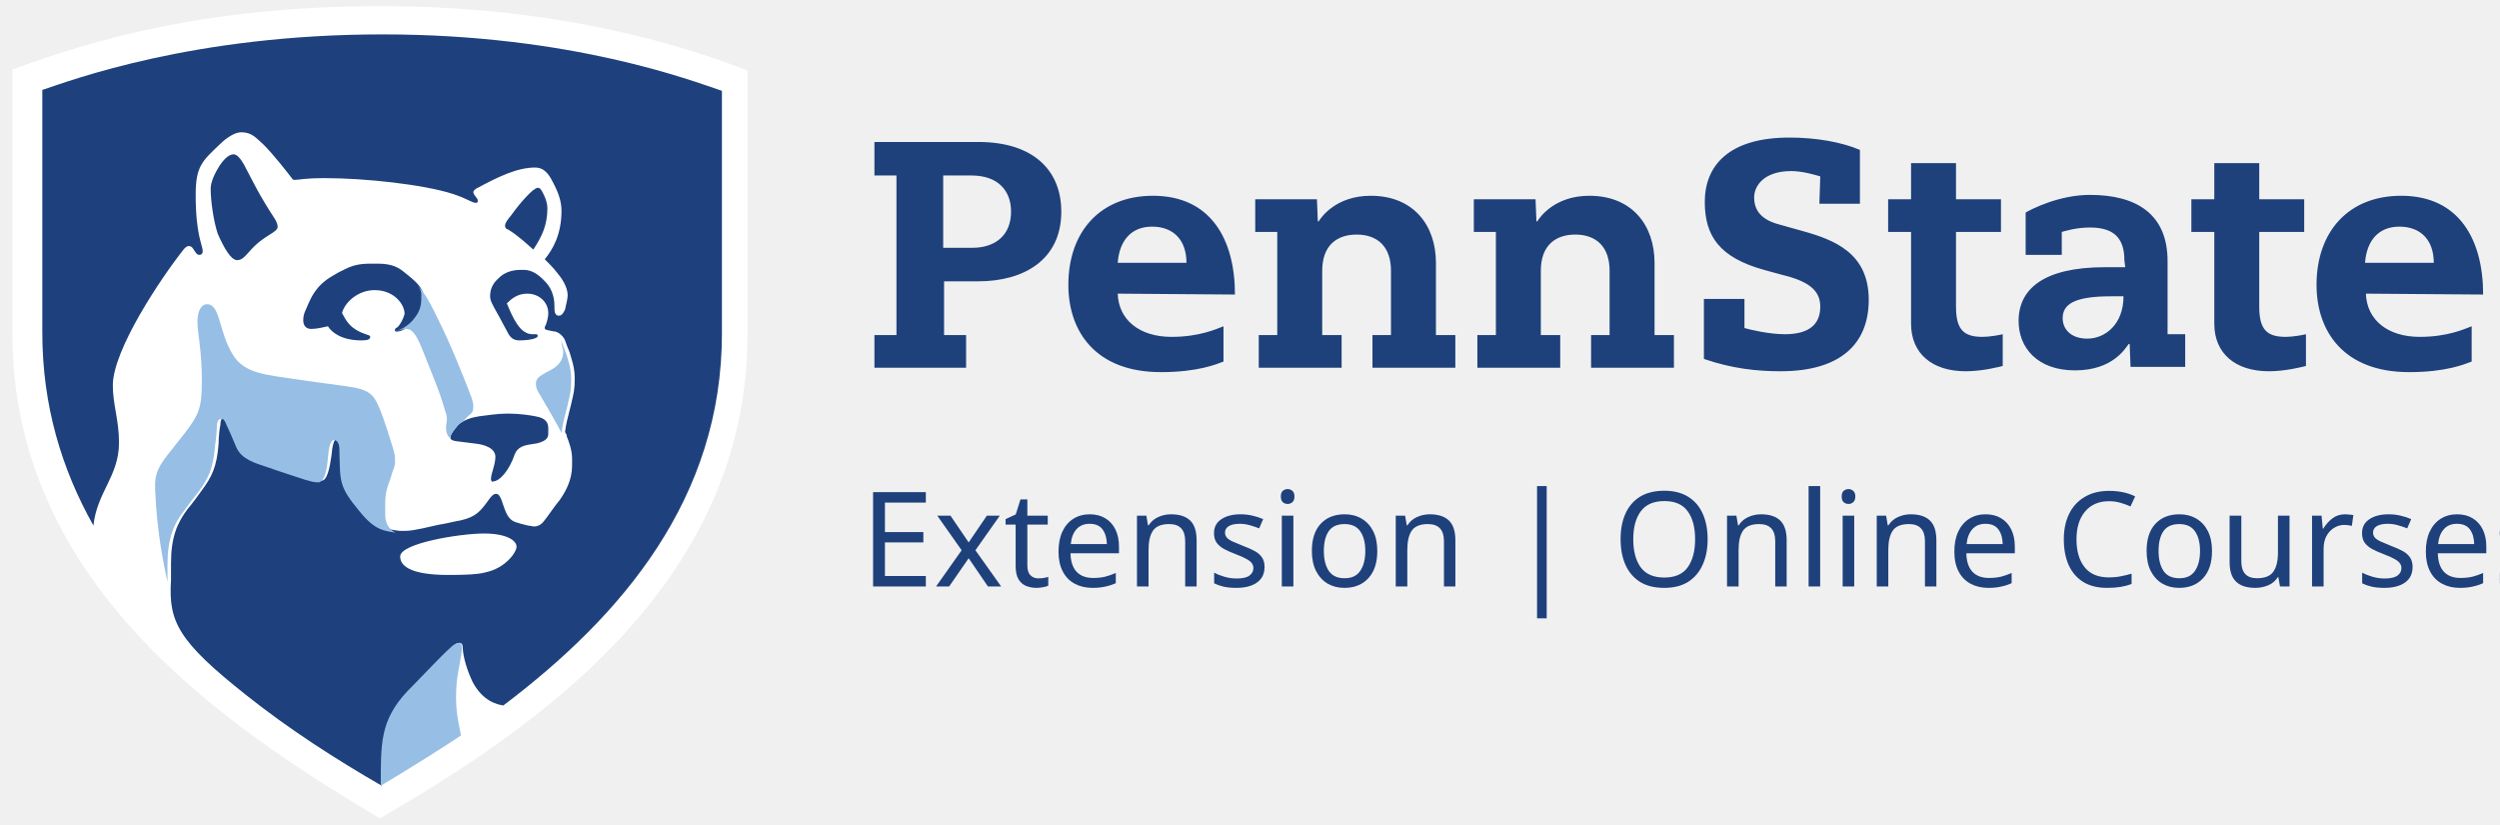
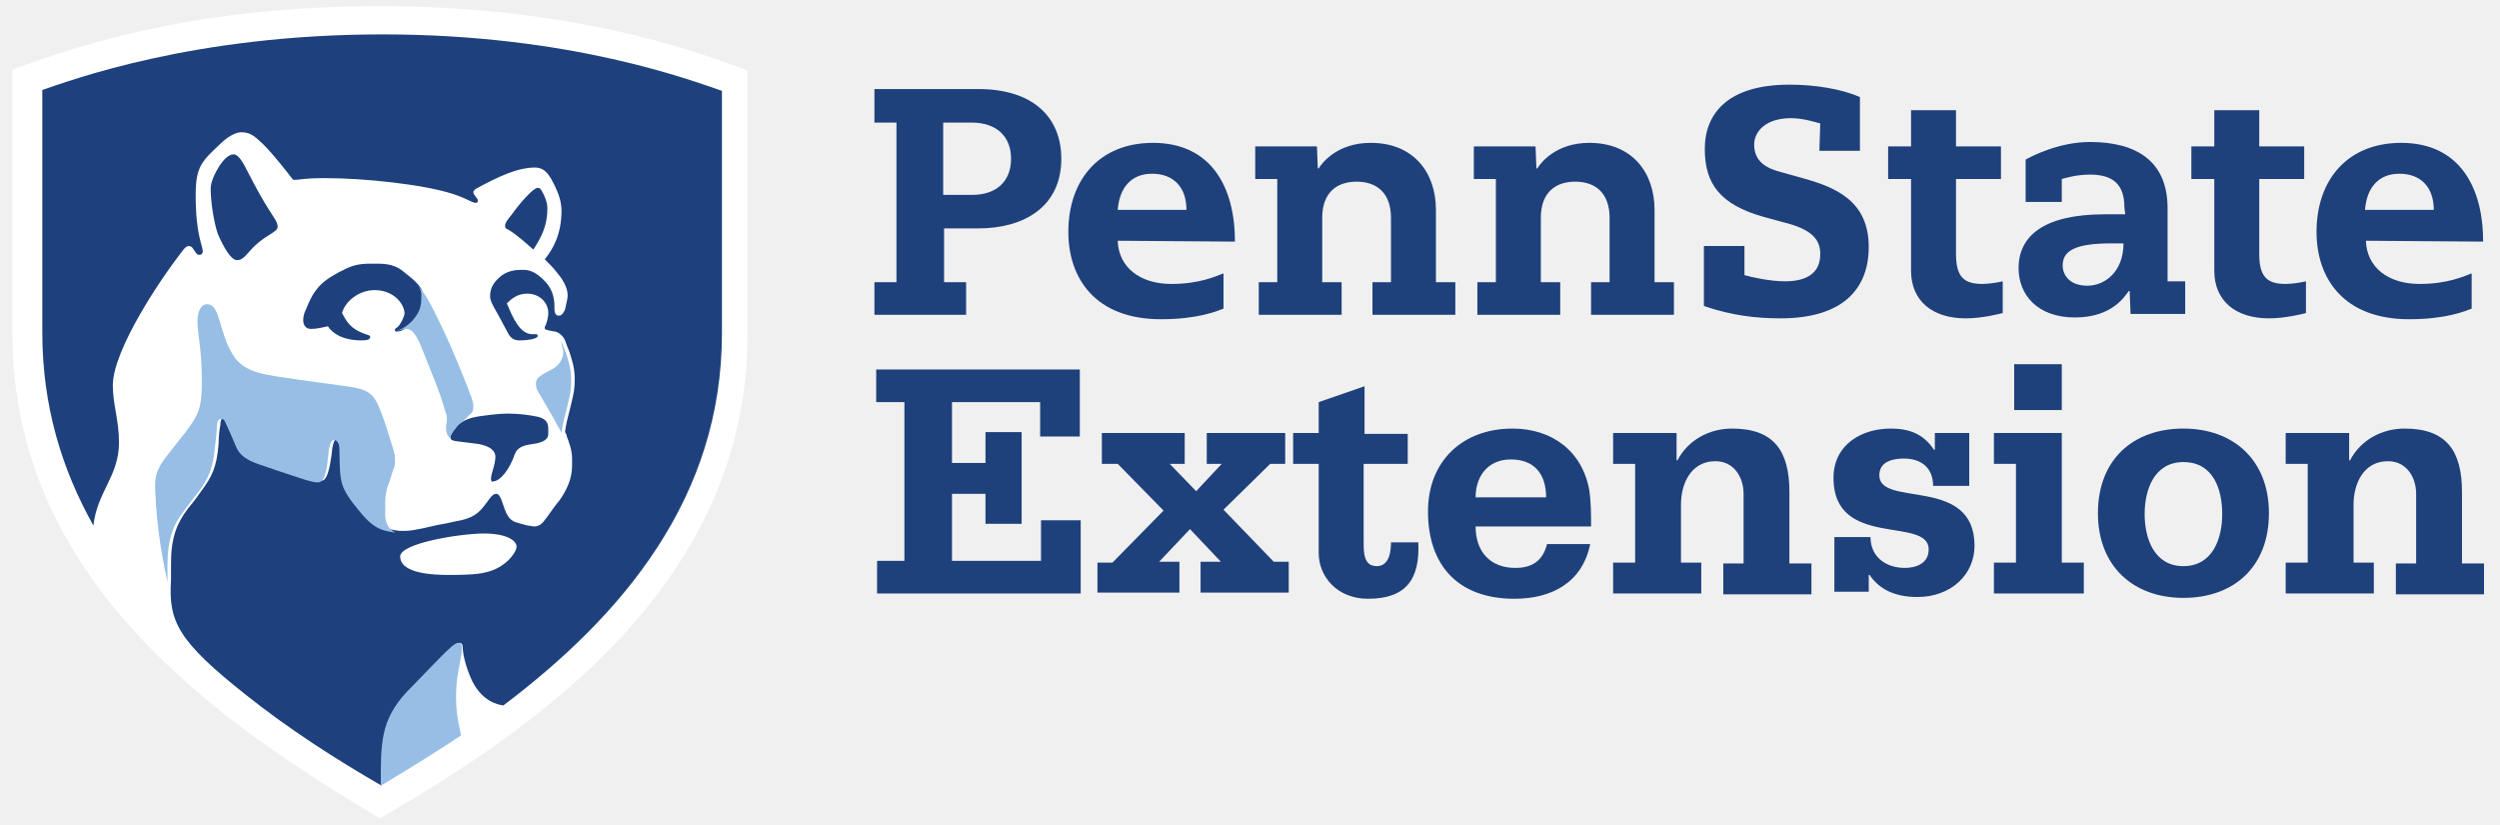
- <svg xmlns="http://www.w3.org/2000/svg" version="1.1" id="Layer_1" x="0px" y="0px" viewBox="325.8 -102.2 283.5 93.5" style="enable-background:new 325.8 -102.2 283.5 93.5;" xml:space="preserve">
+ <svg xmlns="http://www.w3.org/2000/svg" version="1.1" id="Layer_1" x="0px" y="0px" viewBox="71 31.4 283.5 93.5" style="enable-background:new 71 31.4 283.5 93.5;" xml:space="preserve">
  <style type="text/css">
	.st0{fill:#FFFFFF;}
	.st1{fill:#1E417D;}
	.st2{fill:#97BEE5;}
	.st3{fill:#1E417C;}
- 	.st4{font-family:'Nunito-Regular';}
- 	.st5{font-size:14.979px;}
- 	.st6{font-family:'Nunito-Light';}
</style>
+   <g id="XMLID_47_">
+     <g id="XMLID_67_">
+       <path id="XMLID_107_" class="st0" d="M114.1,124.2c-18.5-11-41.7-27-41.7-55.1V39.3c8.6-3.2,21.7-7.2,41.7-7.2    c20.3,0,34.2,4.4,41.7,7.3v29.8C155.9,97.6,131.7,114,114.1,124.2z" />
+     </g>
+     <g id="XMLID_52_">
+       <path id="XMLID_58_" class="st1" d="M126.7,85.7c0-0.6,0.5-1.6,0.5-2.5c0-1-1.3-1.4-2.3-1.5c-2.1-0.3-2.8-0.2-2.8-0.7    c0-0.3,0.3-0.7,0.7-1.2c0.6-0.8,1.9-1.1,2.6-1.2c0.9-0.1,2-0.3,3.2-0.3c1.4,0,2.6,0.2,3.1,0.3c1.3,0.2,1.5,0.8,1.5,1.4    c0,0.1,0,0.4,0,0.6c0,0.6-0.5,0.9-1.4,1.1c-0.2,0-0.5,0.1-0.7,0.1c-0.6,0.1-1.4,0.3-1.7,1.1c-0.6,1.8-1.7,3.1-2.5,3.1    C126.9,86.1,126.7,86,126.7,85.7z M128.6,57.4c-0.1,0-0.3-0.1-0.3-0.4s0.2-0.6,0.7-1.2c1-1.4,2.5-3.1,3-3.1c0.3,0,0.4,0.2,0.7,0.8    c0.2,0.4,0.4,1,0.4,1.5c0,1.9-0.6,3.2-1.6,4.7C130.8,59.1,129.9,58.2,128.6,57.4z M97.9,60.9c0.5,0,0.8-0.3,1.5-1.1    c1.6-1.8,3.1-2,3.1-2.7c0-0.3-0.2-0.7-0.4-1c-1.7-2.6-2.4-4.1-3.4-6c-0.4-0.7-0.8-1.2-1.2-1.2c-0.6,0-1.2,0.7-1.6,1.3    c-0.5,0.8-1,1.8-1,2.6c0,1.3,0.3,3.6,0.8,5.1C96.4,59.5,97.2,60.9,97.9,60.9z M116.9,67c0-1.1-1.2-2.7-3.4-2.7    c-1.9,0-3.4,1.4-3.7,2.6c0.5,0.9,0.9,1.8,2.7,2.4c0.2,0.1,0.5,0.1,0.5,0.3c0,0.3-0.3,0.4-1,0.4c-2.1,0-3.3-0.8-3.8-1.6    c-0.5,0.1-1.2,0.3-1.9,0.3c-0.6,0-0.9-0.4-0.9-1c0-0.4,0.1-0.8,0.3-1.2c0.1-0.2,0.2-0.5,0.3-0.7c0.3-0.6,0.8-2,2.7-3.1    c0.2-0.1,0.8-0.5,1.1-0.6c1.1-0.6,1.9-0.8,3.2-0.8c0.1,0,0.8,0,0.9,0c1.5,0,2.3,0.4,3,1c1.4,1.1,2.1,1.8,2.1,2.6    c0,0.9-0.1,1.7-0.8,2.7c-0.7,0.9-1.6,1.4-2.2,1.4c-0.2,0-0.2-0.1-0.2-0.2s0.1-0.2,0.3-0.3C116.5,68.1,116.8,67.4,116.9,67z     M126.1,96.3c-0.4,0.1-1.1,0.3-4.2,0.3c-4.7,0-5.5-1.2-5.5-2.1c0-1.5,6.8-2.6,9.5-2.6c2.6,0,3.7,0.8,3.7,1.5    C129.6,94,128.4,95.8,126.1,96.3z M98.9,110.2c4.9,3.9,10.2,7.3,15.4,10.3l0,0l0,0c0-4.6-0.1-7.4,3-10.7c1.3-1.3,2.6-2.7,3.8-3.9    c0.9-0.9,1.6-1.6,2-1.6c0.3,0,0.4,0.2,0.4,0.6s0.2,1.9,1.1,3.8c1.2,2.3,2.9,2.6,3.5,2.7c13.5-10.2,24.8-23.5,24.8-42.2    c0-10.4,0-27.5,0-27.5c-3.3-1.1-17-6.4-38.5-6.4s-35.3,5.2-38.6,6.3c0,0,0,17.2,0,27.5c0,8.3,2.2,15.5,5.8,21.9    c0.4-3.8,2.9-5.6,2.9-9.4c0-2.6-0.7-4.3-0.7-6.5c0-4,5.4-12.1,8.1-15.5c0.1-0.1,0.3-0.3,0.5-0.3s0.4,0.1,0.5,0.3    c0.3,0.4,0.4,0.7,0.7,0.7c0.3,0,0.4-0.2,0.4-0.4c0-0.7-0.8-1.8-0.8-6.4c0-3.2,0.7-3.8,2.7-5.7c0.4-0.4,1.5-1.4,2.5-1.4    c1.2,0,1.7,0.7,2.5,1.4c1.2,1.2,2.9,3.4,3.2,3.8c0.1,0.1,0.1,0.2,0.3,0.2c0.6,0,1-0.2,3.5-0.2c4.4,0,11.1,0.7,14.5,1.8    c1.8,0.6,2.1,1,2.6,1c0.2,0,0.2-0.1,0.2-0.3c0-0.2-0.5-0.6-0.5-0.9c0-0.2,0.2-0.3,0.3-0.4c2.6-1.4,4.7-2.4,6.7-2.4    c1.2,0,1.7,1,2.2,2c0.4,0.8,0.8,1.8,0.8,2.9c0,2.7-1,4.4-1.9,5.5c0.4,0.4,1,1,1.3,1.4c0.6,0.7,1.3,1.7,1.3,2.7    c0,0.4-0.2,1.1-0.3,1.6c-0.1,0.2-0.3,0.7-0.7,0.7s-0.5-0.4-0.5-0.8c0-0.1,0-0.2,0-0.3c0-0.8-0.2-1.8-0.9-2.6    c-0.8-0.9-1.6-1.5-2.6-1.5c-0.1,0-0.3,0-0.3,0c-1.6,0-2.3,0.7-2.7,1.1c-0.5,0.5-0.8,1.1-0.8,1.9c0,0.5,0.3,1,0.8,1.9    c0.3,0.5,0.9,1.7,1.3,2.4c0.3,0.5,0.7,0.7,1.2,0.7c1.1,0,2.1-0.2,2.1-0.5c0-0.1,0-0.2-0.2-0.2c-0.1,0-0.2,0-0.4,0    c-1.4,0-2.2-1.8-2.9-3.5c0.5-0.5,1.2-1.1,2.3-1.1c1.4,0,2.4,1,2.4,2.2c0,0.6-0.2,1.1-0.3,1.4c-0.1,0.1-0.1,0.2-0.1,0.3    c0,0.2,0.2,0.2,0.6,0.3c0.1,0,0.4,0.1,0.6,0.1c0.4,0.1,0.9,0.5,1.1,1c0.1,0.3,0.4,1.1,0.5,1.3c0.2,0.7,0.6,1.7,0.6,3    c0,1.3-0.1,1.6-0.4,2.9c-0.4,1.6-0.6,2.3-0.7,3.2c0.2,0.3,0.2,0.4,0.2,0.5c0.2,0.5,0.6,1.5,0.6,2.5c0,0.3,0,0.8,0,0.8    c0,1.6-0.7,2.9-1.4,3.9c-0.6,0.7-1.3,1.8-1.8,2.4c-0.3,0.4-0.7,0.6-1.1,0.6c-0.2,0-0.5-0.1-0.7-0.1c-0.3-0.1-0.9-0.2-1.1-0.3    c-1-0.2-1.3-0.9-1.6-1.7c0-0.1-0.2-0.5-0.2-0.6c-0.2-0.6-0.4-1-0.7-1c-0.3,0-0.5,0.2-0.8,0.6c-1,1.4-1.5,2-3.2,2.4    c-0.6,0.1-1.8,0.4-2.5,0.5c-1,0.2-2.8,0.7-3.8,0.7c-0.2,0-0.4,0-0.7,0c-1.4-0.2-2.4-0.3-4.1-2.4c-2.4-2.8-2.1-3.2-2.3-7.1    c0-0.4-0.2-1-0.6-1s-0.6,0.8-0.7,2c-0.2,1.4-0.5,2.8-1.1,2.8c-0.5,0-0.8-0.1-1.5-0.3c-0.9-0.3-3-1-4.2-1.4c-1.5-0.5-3-0.9-3.6-2.3    c-0.3-0.6-0.8-1.8-1.1-2.5c-0.2-0.4-0.3-0.7-0.6-0.7c-0.4,0-0.5,0.5-0.5,0.9c-0.1,0.4-0.2,1.4-0.2,2.1c-0.2,2.7-0.8,3.8-1.9,5.3    c-0.5,0.7-1,1.4-1.6,2.1c-1.2,1.6-1.9,3.2-1.9,6.2c0,0.2,0,1.3,0,1.9C90.1,101.9,91.2,104.1,98.9,110.2z" />
+       <path id="XMLID_53_" class="st2" d="M134.7,70.1L134.7,70.1c0.1,0.3,0.4,1.1,0.5,1.3c0.2,0.7,0.6,1.7,0.6,3c0,1.3-0.1,1.6-0.4,2.9    c-0.4,1.6-0.6,2.3-0.7,3.2c-0.1-0.3-2.4-4.3-2.6-4.6c-0.2-0.3-0.3-0.6-0.3-1s0.2-0.7,0.7-1c0.3-0.2,0.7-0.4,0.9-0.5    c1.2-0.6,1.5-1.4,1.5-2.2C134.8,70.8,134.7,70.5,134.7,70.1z M124.5,76.5c0.1,0.3,0.2,0.7,0.2,0.9c0,0.6-0.1,0.8-0.5,1.1    c-0.2,0.2-0.4,0.4-0.6,0.6c-0.3,0.2-0.6,0.4-0.8,0.7c-0.4,0.5-0.7,0.9-0.7,1.2c0,0.1,0,0.2,0.1,0.2c-0.5-0.3-0.6-0.9-0.6-1.3    s0.1-0.6,0.1-1c0-0.3-0.1-0.7-0.2-0.9c-0.6-2.2-1.7-4.7-2.4-6.5c-0.7-1.8-1.2-2.8-2-2.8c-0.4,0-0.8,0.2-1.3,0.2    c0.6,0,1.6-0.6,2.2-1.4c0.8-1,0.8-1.7,0.8-2.7c0-0.4-0.2-0.8-0.5-1.1c1,1,1.6,2.3,2.3,3.7C122.2,70.6,123.5,73.9,124.5,76.5z     M90,97.4c0-0.5,0-1.7,0-1.9c0-3,0.7-4.7,1.9-6.2c0.6-0.8,1.1-1.5,1.6-2.1c1.1-1.5,1.7-2.6,1.9-5.3c0.1-0.6,0.2-1.6,0.2-2.1    c0-0.4,0.1-0.9,0.5-0.9c0.3,0,0.4,0.2,0.6,0.7c0.3,0.6,0.8,1.8,1.1,2.5c0.6,1.4,2.1,1.8,3.6,2.3c1.1,0.4,3.3,1.1,4.2,1.4    c0.7,0.2,1,0.3,1.5,0.3c0.7,0,1-1.4,1.1-2.8c0.1-1.2,0.3-2,0.7-2c0.4,0,0.6,0.5,0.6,1c0.1,3.8-0.1,4.2,2.3,7.1    c1.7,2.1,2.7,2.2,4.1,2.4c-0.5-0.2-1.2-0.8-1.2-2c0-0.2,0-1.2,0-1.4c0-0.7,0.1-1.4,0.4-2.2c0.2-0.4,0.3-1,0.5-1.5    c0.3-0.7,0.2-0.9,0.2-1.4s-0.2-1-0.6-2.3c-0.2-0.6-0.5-1.6-0.8-2.4c-0.9-2.4-1.2-3-4.1-3.4c-0.9-0.1-5-0.7-5.8-0.8    c-3.2-0.5-5.8-0.6-7.1-2.8c-1.6-2.6-1.4-5.7-2.9-5.7c-0.7,0-1.1,0.8-1.1,2s0.5,3.2,0.5,6.7c0,3-0.3,3.8-2,6    c-0.5,0.6-1.1,1.4-1.5,1.9c-1.3,1.6-1.9,2.5-1.8,4.4C88.8,91.9,89.6,95.5,90,97.4z M122.8,108.9c0.1-1.2,0.6-3.2,0.6-4l0,0    c0-0.4-0.1-0.6-0.4-0.6c-0.4,0-1.1,0.7-2,1.6c-1.2,1.2-2.5,2.6-3.8,3.9c-3.1,3.3-3,6-3,10.7l0,0c3.5-2.1,6.7-4.1,9.1-5.7    C122.9,112.9,122.6,111.5,122.8,108.9z" />
+     </g>
+   </g>
+   <g id="XMLID_1_">
+     <path id="XMLID_20_" class="st3" d="M172.6,45.3h-2.4v-3.8H182c6.2,0,9.4,3.2,9.4,7.9c0,5.5-4.3,7.9-9.4,7.9h-3.9v6.1h2.5v3.7   h-10.4v-3.7h2.5V45.3H172.6z M181.3,53.5c2.7,0,4.4-1.5,4.4-4.1c0-2.4-1.5-4.1-4.5-4.1H178v8.2H181.3z M197.8,58.7   c0.1,3,2.5,4.9,6.1,4.9c3.2,0,5.1-0.9,5.9-1.2v4c-0.8,0.3-2.9,1.2-7.1,1.2c-7.4,0-10.5-4.6-10.5-9.9c0-6,3.6-10.1,9.6-10.1   c6.6,0,9.3,5,9.3,11.2L197.8,58.7L197.8,58.7z M205.6,55.2c0-2.6-1.5-4.1-3.9-4.1c-2.3,0-3.7,1.5-3.9,4.1H205.6z M339.4,58.7   c0.1,3,2.5,4.9,6.1,4.9c3.2,0,5.1-0.9,5.9-1.2v4c-0.8,0.3-2.9,1.2-7.1,1.2c-7.4,0-10.5-4.6-10.5-9.9c0-6,3.6-10.1,9.6-10.1   c6.6,0,9.3,5,9.3,11.2L339.4,58.7L339.4,58.7z M347.1,55.2c0-2.6-1.5-4.1-3.9-4.1c-2.3,0-3.7,1.5-3.9,4.1H347.1z M215.9,51.7h-2.5   V48h7l0.1,2.5h0.1c0.3-0.5,2-2.9,5.9-2.9c4.9,0,7.4,3.4,7.4,7.6v8.2h2.2v3.7h-9.4v-3.7h2.1v-7.3c0-2.7-1.5-4.1-3.9-4.1   c-2.2,0-3.9,1.2-3.9,4.1v7.3h2.2v3.7h-9.4v-3.7h2.1L215.9,51.7L215.9,51.7z M240.7,51.7h-2.5V48h7l0.1,2.5h0.1   c0.3-0.5,2-2.9,5.9-2.9c4.9,0,7.4,3.4,7.4,7.6v8.2h2.2v3.7h-9.4v-3.7h2.1v-7.3c0-2.7-1.5-4.1-3.9-4.1c-2.2,0-3.9,1.2-3.9,4.1v7.3   h2.2v3.7h-9.4v-3.7h2.1L240.7,51.7L240.7,51.7z M322.2,43.9h5.1V48h5.1v3.7h-5.1v8.5c0,2.6,0.9,3.4,3,3.4c0.8,0,1.9-0.2,2.3-0.3   v3.6c-0.4,0.1-2.3,0.6-4.2,0.6c-3.8,0-6.2-2-6.2-5.4V51.7h-2.6V48h2.6L322.2,43.9L322.2,43.9z M287.8,43.9h5.1V48h5.1v3.7h-5.1v8.5   c0,2.6,0.9,3.4,3,3.4c0.8,0,1.9-0.2,2.3-0.3v3.6c-0.4,0.1-2.3,0.6-4.2,0.6c-3.8,0-6.2-2-6.2-5.4V51.7h-2.6V48h2.6V43.9L287.8,43.9z    M312,54.9c0-2.6-1.3-3.7-3.9-3.7c-1.6,0-2.8,0.4-3.2,0.5v2.6h-4.1v-4.8c0.7-0.4,3.8-2,7.3-2c5.3,0,8.8,2.2,8.8,7.5   c0,3.1,0,8.3,0,8.3h2V67h-6.2l-0.1-2.6h-0.1c-0.4,0.5-1.8,3-6.1,3s-6.4-2.6-6.4-5.6c0-3.6,2.8-6.1,9.8-6.1c0.3,0,2,0,2.3,0   L312,54.9L312,54.9z M310.5,59c-4.2,0-5.5,0.9-5.5,2.5c0,1.1,0.8,2.3,2.8,2.3s4.1-1.6,4.1-4.8H310.5z M277.5,45.4   c-0.4-0.1-1.9-0.6-3.3-0.6c-3,0-4.2,1.6-4.2,3c0,1.9,1.4,2.7,3,3.1l2.5,0.7c3.6,1,7.5,2.5,7.5,7.8c0,4.9-3.1,8.1-10,8.1   c-2.7,0-5.5-0.3-8.7-1.4v-6.8h4.6v3.3c0.7,0.2,2.8,0.7,4.6,0.7c2.7,0,4-1.1,4-3.1c0-1.6-0.9-2.8-4.2-3.6l-2.2-0.6   c-5-1.4-6.7-3.8-6.7-7.7c0-4.1,2.7-7.3,9.6-7.3c3,0,5.9,0.5,8,1.4v6.1h-4.6L277.5,45.4L277.5,45.4z" />
+   </g>
  <g>
-     <g id="XMLID_47_">
-       <g id="XMLID_67_">
-         <path id="XMLID_107_" class="st0" d="M368.9-9.4c-18.5-11-41.7-27-41.7-55.1v-29.8c8.6-3.2,21.7-7.2,41.7-7.2     c20.3,0,34.2,4.4,41.7,7.3v29.8C410.7-36,386.5-19.6,368.9-9.4z" />
-       </g>
-       <g id="XMLID_52_">
-         <path id="XMLID_58_" class="st1" d="M381.5-47.9c0-0.6,0.5-1.6,0.5-2.5c0-1-1.3-1.4-2.3-1.5c-2.1-0.3-2.8-0.2-2.8-0.7     c0-0.3,0.3-0.7,0.7-1.2c0.6-0.8,1.9-1.1,2.6-1.2c0.9-0.1,2-0.3,3.2-0.3c1.4,0,2.6,0.2,3.1,0.3c1.3,0.2,1.5,0.8,1.5,1.4     c0,0.1,0,0.4,0,0.6c0,0.6-0.5,0.9-1.4,1.1c-0.2,0-0.5,0.1-0.7,0.1c-0.6,0.1-1.4,0.3-1.7,1.1c-0.6,1.8-1.7,3.1-2.5,3.1     C381.7-47.5,381.5-47.6,381.5-47.9z M383.4-76.2c-0.1,0-0.3-0.1-0.3-0.4c0-0.3,0.2-0.6,0.7-1.2c1-1.4,2.5-3.1,3-3.1     c0.3,0,0.4,0.2,0.7,0.8c0.2,0.4,0.4,1,0.4,1.5c0,1.9-0.6,3.2-1.6,4.7C385.6-74.5,384.7-75.4,383.4-76.2z M352.7-72.7     c0.5,0,0.8-0.3,1.5-1.1c1.6-1.8,3.1-2,3.1-2.7c0-0.3-0.2-0.7-0.4-1c-1.7-2.6-2.4-4.1-3.4-6c-0.4-0.7-0.8-1.2-1.2-1.2     c-0.6,0-1.2,0.7-1.6,1.3c-0.5,0.8-1,1.8-1,2.6c0,1.3,0.3,3.6,0.8,5.1C351.2-74.1,352-72.7,352.7-72.7z M371.7-66.6     c0-1.1-1.2-2.7-3.4-2.7c-1.9,0-3.4,1.4-3.7,2.6c0.5,0.9,0.9,1.8,2.7,2.4c0.2,0.1,0.5,0.1,0.5,0.3c0,0.3-0.3,0.4-1,0.4     c-2.1,0-3.3-0.8-3.8-1.6c-0.5,0.1-1.2,0.3-1.9,0.3c-0.6,0-0.9-0.4-0.9-1c0-0.4,0.1-0.8,0.3-1.2c0.1-0.2,0.2-0.5,0.3-0.7     c0.3-0.6,0.8-2,2.7-3.1c0.2-0.1,0.8-0.5,1.1-0.6c1.1-0.6,1.9-0.8,3.2-0.8c0.1,0,0.8,0,0.9,0c1.5,0,2.3,0.4,3,1     c1.4,1.1,2.1,1.8,2.1,2.6c0,0.9-0.1,1.7-0.8,2.7c-0.7,0.9-1.6,1.4-2.2,1.4c-0.2,0-0.2-0.1-0.2-0.2s0.1-0.2,0.3-0.3     C371.3-65.5,371.6-66.2,371.7-66.6z M380.9-37.3c-0.4,0.1-1.1,0.3-4.2,0.3c-4.7,0-5.5-1.2-5.5-2.1c0-1.5,6.8-2.6,9.5-2.6     c2.6,0,3.7,0.8,3.7,1.5C384.4-39.6,383.2-37.8,380.9-37.3z M353.7-23.4c4.9,3.9,10.2,7.3,15.4,10.3l0,0l0,0c0-4.6-0.1-7.4,3-10.7     c1.3-1.3,2.6-2.7,3.8-3.9c0.9-0.9,1.6-1.6,2-1.6c0.3,0,0.4,0.2,0.4,0.6s0.2,1.9,1.1,3.8c1.2,2.3,2.9,2.6,3.5,2.7     c13.5-10.2,24.8-23.5,24.8-42.2c0-10.4,0-27.5,0-27.5c-3.3-1.1-17-6.4-38.5-6.4s-35.3,5.2-38.6,6.3c0,0,0,17.2,0,27.5     c0,8.3,2.2,15.5,5.8,21.9c0.4-3.8,2.9-5.6,2.9-9.4c0-2.6-0.7-4.3-0.7-6.5c0-4,5.4-12.1,8.1-15.5c0.1-0.1,0.3-0.3,0.5-0.3     s0.4,0.1,0.5,0.3c0.3,0.4,0.4,0.7,0.7,0.7c0.3,0,0.4-0.2,0.4-0.4c0-0.7-0.8-1.8-0.8-6.4c0-3.2,0.7-3.8,2.7-5.7     c0.4-0.4,1.5-1.4,2.5-1.4c1.2,0,1.7,0.7,2.5,1.4c1.2,1.2,2.9,3.4,3.2,3.8c0.1,0.1,0.1,0.2,0.3,0.2c0.6,0,1-0.2,3.5-0.2     c4.4,0,11.1,0.7,14.5,1.8c1.8,0.6,2.1,1,2.6,1c0.2,0,0.2-0.1,0.2-0.3c0-0.2-0.5-0.6-0.5-0.9c0-0.2,0.2-0.3,0.3-0.4     c2.6-1.4,4.7-2.4,6.7-2.4c1.2,0,1.7,1,2.2,2c0.4,0.8,0.8,1.8,0.8,2.9c0,2.7-1,4.4-1.9,5.5c0.4,0.4,1,1,1.3,1.4     c0.6,0.7,1.3,1.7,1.3,2.7c0,0.4-0.2,1.1-0.3,1.6c-0.1,0.2-0.3,0.7-0.7,0.7s-0.5-0.4-0.5-0.8c0-0.1,0-0.2,0-0.3     c0-0.8-0.2-1.8-0.9-2.6c-0.8-0.9-1.6-1.5-2.6-1.5c-0.1,0-0.3,0-0.3,0c-1.6,0-2.3,0.7-2.7,1.1c-0.5,0.5-0.8,1.1-0.8,1.9     c0,0.5,0.3,1,0.8,1.9c0.3,0.5,0.9,1.7,1.3,2.4c0.3,0.5,0.7,0.7,1.2,0.7c1.1,0,2.1-0.2,2.1-0.5c0-0.1,0-0.2-0.2-0.2     c-0.1,0-0.2,0-0.4,0c-1.4,0-2.2-1.8-2.9-3.5c0.5-0.5,1.2-1.1,2.3-1.1c1.4,0,2.4,1,2.4,2.2c0,0.6-0.2,1.1-0.3,1.4     c-0.1,0.1-0.1,0.2-0.1,0.3c0,0.2,0.2,0.2,0.6,0.3c0.1,0,0.4,0.1,0.6,0.1c0.4,0.1,0.9,0.5,1.1,1c0.1,0.3,0.4,1.1,0.5,1.3     c0.2,0.7,0.6,1.7,0.6,3c0,1.3-0.1,1.6-0.4,2.9c-0.4,1.6-0.6,2.3-0.7,3.2c0.2,0.3,0.2,0.4,0.2,0.5c0.2,0.5,0.6,1.5,0.6,2.5     c0,0.3,0,0.8,0,0.8c0,1.6-0.7,2.9-1.4,3.9c-0.6,0.7-1.3,1.8-1.8,2.4c-0.3,0.4-0.7,0.6-1.1,0.6c-0.2,0-0.5-0.1-0.7-0.1     c-0.3-0.1-0.9-0.2-1.1-0.3c-1-0.2-1.3-0.9-1.6-1.7c0-0.1-0.2-0.5-0.2-0.6c-0.2-0.6-0.4-1-0.7-1c-0.3,0-0.5,0.2-0.8,0.6     c-1,1.4-1.5,2-3.2,2.4c-0.6,0.1-1.8,0.4-2.5,0.5c-1,0.2-2.8,0.7-3.8,0.7c-0.2,0-0.4,0-0.7,0c-1.4-0.2-2.4-0.3-4.1-2.4     c-2.4-2.8-2.1-3.2-2.3-7.1c0-0.4-0.2-1-0.6-1s-0.6,0.8-0.7,2c-0.2,1.4-0.5,2.8-1.1,2.8c-0.5,0-0.8-0.1-1.5-0.3     c-0.9-0.3-3-1-4.2-1.4c-1.5-0.5-3-0.9-3.6-2.3c-0.3-0.6-0.8-1.8-1.1-2.5c-0.2-0.4-0.3-0.7-0.6-0.7c-0.4,0-0.5,0.5-0.5,0.9     c-0.1,0.4-0.2,1.4-0.2,2.1c-0.2,2.7-0.8,3.8-1.9,5.3c-0.5,0.7-1,1.4-1.6,2.1c-1.2,1.6-1.9,3.2-1.9,6.2c0,0.2,0,1.3,0,1.9     C344.9-31.7,346-29.5,353.7-23.4z" />
-         <path id="XMLID_53_" class="st2" d="M389.5-63.5L389.5-63.5c0.1,0.3,0.4,1.1,0.5,1.3c0.2,0.7,0.6,1.7,0.6,3     c0,1.3-0.1,1.6-0.4,2.9c-0.4,1.6-0.6,2.3-0.7,3.2c-0.1-0.3-2.4-4.3-2.6-4.6s-0.3-0.6-0.3-1c0-0.4,0.2-0.7,0.7-1     c0.3-0.2,0.7-0.4,0.9-0.5c1.2-0.6,1.5-1.4,1.5-2.2C389.6-62.8,389.5-63.1,389.5-63.5z M379.3-57.1c0.1,0.3,0.2,0.7,0.2,0.9     c0,0.6-0.1,0.8-0.5,1.1c-0.2,0.2-0.4,0.4-0.6,0.6c-0.3,0.2-0.6,0.4-0.8,0.7c-0.4,0.5-0.7,0.9-0.7,1.2c0,0.1,0,0.2,0.1,0.2     c-0.5-0.3-0.6-0.9-0.6-1.3c0-0.4,0.1-0.6,0.1-1c0-0.3-0.1-0.7-0.2-0.9c-0.6-2.2-1.7-4.7-2.4-6.5c-0.7-1.8-1.2-2.8-2-2.8     c-0.4,0-0.8,0.2-1.3,0.2c0.6,0,1.6-0.6,2.2-1.4c0.8-1,0.8-1.7,0.8-2.7c0-0.4-0.2-0.8-0.5-1.1c1,1,1.6,2.3,2.3,3.7     C377-63,378.3-59.7,379.3-57.1z M344.8-36.2c0-0.5,0-1.7,0-1.9c0-3,0.7-4.7,1.9-6.2c0.6-0.8,1.1-1.5,1.6-2.1     c1.1-1.5,1.7-2.6,1.9-5.3c0.1-0.6,0.2-1.6,0.2-2.1c0-0.4,0.1-0.9,0.5-0.9c0.3,0,0.4,0.2,0.6,0.7c0.3,0.6,0.8,1.8,1.1,2.5     c0.6,1.4,2.1,1.8,3.6,2.3c1.1,0.4,3.3,1.1,4.2,1.4c0.7,0.2,1,0.3,1.5,0.3c0.7,0,1-1.4,1.1-2.8c0.1-1.2,0.3-2,0.7-2     c0.4,0,0.6,0.5,0.6,1c0.1,3.8-0.1,4.2,2.3,7.1c1.7,2.1,2.7,2.2,4.1,2.4c-0.5-0.2-1.2-0.8-1.2-2c0-0.2,0-1.2,0-1.4     c0-0.7,0.1-1.4,0.4-2.2c0.2-0.4,0.3-1,0.5-1.5c0.3-0.7,0.2-0.9,0.2-1.4c0-0.5-0.2-1-0.6-2.3c-0.2-0.6-0.5-1.6-0.8-2.4     c-0.9-2.4-1.2-3-4.1-3.4c-0.9-0.1-5-0.7-5.8-0.8c-3.2-0.5-5.8-0.6-7.1-2.8c-1.6-2.6-1.4-5.7-2.9-5.7c-0.7,0-1.1,0.8-1.1,2     c0,1.2,0.5,3.2,0.5,6.7c0,3-0.3,3.8-2,6c-0.5,0.6-1.1,1.4-1.5,1.9c-1.3,1.6-1.9,2.5-1.8,4.4C343.6-41.7,344.4-38.1,344.8-36.2z      M377.6-24.7c0.1-1.2,0.6-3.2,0.6-4l0,0c0-0.4-0.1-0.6-0.4-0.6c-0.4,0-1.1,0.7-2,1.6c-1.2,1.2-2.5,2.6-3.8,3.9     c-3.1,3.3-3,6-3,10.7l0,0c3.5-2.1,6.7-4.1,9.1-5.7C377.7-20.7,377.4-22.1,377.6-24.7z" />
-       </g>
-     </g>
-     <g id="XMLID_1_">
-       <path id="XMLID_20_" class="st3" d="M427.4-82.3H425v-3.8h11.8c6.2,0,9.4,3.2,9.4,7.9c0,5.5-4.3,7.9-9.4,7.9h-3.9v6.1h2.5v3.7H425    v-3.7h2.5V-82.3z M436.1-74.1c2.7,0,4.4-1.5,4.4-4.1c0-2.4-1.5-4.1-4.5-4.1h-3.2v8.2H436.1z M452.6-68.9c0.1,3,2.5,4.9,6.1,4.9    c3.2,0,5.1-0.9,5.9-1.2v4c-0.8,0.3-2.9,1.2-7.1,1.2c-7.4,0-10.5-4.6-10.5-9.9c0-6,3.6-10.1,9.6-10.1c6.6,0,9.3,5,9.3,11.2    L452.6-68.9L452.6-68.9z M460.4-72.4c0-2.6-1.5-4.1-3.9-4.1c-2.3,0-3.7,1.5-3.9,4.1H460.4z M594.2-68.9c0.1,3,2.5,4.9,6.1,4.9    c3.2,0,5.1-0.9,5.9-1.2v4c-0.8,0.3-2.9,1.2-7.1,1.2c-7.4,0-10.5-4.6-10.5-9.9c0-6,3.6-10.1,9.6-10.1c6.6,0,9.3,5,9.3,11.2    L594.2-68.9L594.2-68.9z M601.9-72.4c0-2.6-1.5-4.1-3.9-4.1c-2.3,0-3.7,1.5-3.9,4.1H601.9z M470.7-75.9h-2.5v-3.7h7l0.1,2.5h0.1    c0.3-0.5,2-2.9,5.9-2.9c4.9,0,7.4,3.4,7.4,7.6v8.2h2.2v3.7h-9.4v-3.7h2.1v-7.3c0-2.7-1.5-4.1-3.9-4.1c-2.2,0-3.9,1.2-3.9,4.1v7.3    h2.2v3.7h-9.4v-3.7h2.1L470.7-75.9L470.7-75.9z M495.5-75.9H493v-3.7h7l0.1,2.5h0.1c0.3-0.5,2-2.9,5.9-2.9c4.9,0,7.4,3.4,7.4,7.6    v8.2h2.2v3.7h-9.4v-3.7h2.1v-7.3c0-2.7-1.5-4.1-3.9-4.1c-2.2,0-3.9,1.2-3.9,4.1v7.3h2.2v3.7h-9.4v-3.7h2.1L495.5-75.9L495.5-75.9z     M577-83.7h5.1v4.1h5.1v3.7h-5.1v8.5c0,2.6,0.9,3.4,3,3.4c0.8,0,1.9-0.2,2.3-0.3v3.6c-0.4,0.1-2.3,0.6-4.2,0.6    c-3.8,0-6.2-2-6.2-5.4v-10.4h-2.6v-3.7h2.6L577-83.7L577-83.7z M542.6-83.7h5.1v4.1h5.1v3.7h-5.1v8.5c0,2.6,0.9,3.4,3,3.4    c0.8,0,1.9-0.2,2.3-0.3v3.6c-0.4,0.1-2.3,0.6-4.2,0.6c-3.8,0-6.2-2-6.2-5.4v-10.4H540v-3.7h2.6L542.6-83.7L542.6-83.7z     M566.8-72.7c0-2.6-1.3-3.7-3.9-3.7c-1.6,0-2.8,0.4-3.2,0.5v2.6h-4.1v-4.8c0.7-0.4,3.8-2,7.3-2c5.3,0,8.8,2.2,8.8,7.5    c0,3.1,0,8.3,0,8.3h2v3.7h-6.2l-0.1-2.6h-0.1c-0.4,0.5-1.8,3-6.1,3c-4.3,0-6.4-2.6-6.4-5.6c0-3.6,2.8-6.1,9.8-6.1c0.3,0,2,0,2.3,0    L566.8-72.7L566.8-72.7z M565.3-68.6c-4.2,0-5.5,0.9-5.5,2.5c0,1.1,0.8,2.3,2.8,2.3s4.1-1.6,4.1-4.8H565.3z M532.3-82.2    c-0.4-0.1-1.9-0.6-3.3-0.6c-3,0-4.2,1.6-4.2,3c0,1.9,1.4,2.7,3,3.1l2.5,0.7c3.6,1,7.5,2.5,7.5,7.8c0,4.9-3.1,8.1-10,8.1    c-2.7,0-5.5-0.3-8.7-1.4v-6.8h4.6v3.3c0.7,0.2,2.8,0.7,4.6,0.7c2.7,0,4-1.1,4-3.1c0-1.6-0.9-2.8-4.2-3.6l-2.2-0.6    c-5-1.4-6.7-3.8-6.7-7.7c0-4.1,2.7-7.3,9.6-7.3c3,0,5.9,0.5,8,1.4v6.1h-4.6L532.3-82.2L532.3-82.2z" />
-     </g>
-     <text transform="matrix(1 0 0 1 423.3948 -35.6917)">
-       <tspan x="0" y="0" class="st3 st4 st5">Extension </tspan>
-       <tspan x="73.2" y="0" class="st3 st6 st5">| Online Courses</tspan>
-     </text>
+     <path class="st3" d="M170.4,95h3.2V77h-3.2v-3.7h23.1v7.6h-4.5V77H179v6.9h3.8v-3.5h4.1v10.4h-4.1v-3.4H179V95h10.1v-4.6h4.5v8.3   h-23.1V95z" />
+     <path class="st3" d="M195.5,95.2h1.7l5.8-5.9l-5.2-5.3H196v-3.5h9.4V84h-1.7l3,3.1l2.9-3.1h-1.7v-3.5h8.9V84h-1.7l-5.3,5.2l5.7,5.9   h1.7v3.5h-10v-3.5h2.3l-3.5-3.7l-3.5,3.7h2.3v3.5h-9.3V95.2z" />
+     <path class="st3" d="M230.6,84h-4.9v8.8c0,1.3,0,2.8,1.5,2.8c1.5,0,1.6-1.9,1.6-2.7h3.1c0.2,4.2-1.4,6.4-5.7,6.4   c-3.5,0-5.6-2.5-5.6-5.2V84h-2.9v-3.5h2.9V77l5.2-1.8v5.4h4.9V84z" />
+     <path class="st3" d="M238.4,91.1c0,2.9,1.7,4.7,4.5,4.7c1.8,0,3.1-0.7,3.6-2.7h4.9c-0.9,4.4-4.4,6.2-8.6,6.2   c-6.4,0-9.8-3.8-9.8-9.9c0-5.7,3.9-9.4,9.6-9.4c4.4,0,7.9,2.5,8.7,7c0.2,1.4,0.2,2.8,0.2,4.1H238.4z M246.4,87.8   c0-2.6-1.3-4.3-4-4.3c-2.6,0-4,1.9-4,4.3H246.4z" />
+     <path class="st3" d="M254,95.2h2.5V84H254v-3.5h7.2v3.1h0.1c1.2-2.3,3.6-3.6,6.2-3.6c4.8,0,6.5,2.6,6.5,7.2v8.1h2.5v3.5h-10v-3.5   h2.3v-7.9c0-1.9-1.1-3.7-3.2-3.7c-2.8,0-3.9,2.6-3.9,4.9v6.6h2.3v3.5h-10V95.2z" />
+     <path class="st3" d="M279.1,92.3h4.1c0,2.3,1.8,3.5,3.9,3.5c1.1,0,2.7-0.4,2.7-2.1c0-3.8-10.8,0-10.8-8.1c0-3.8,3.2-5.6,6.5-5.6   c2.1,0,3.7,0.6,4.9,2.4h0.1v-1.9h3.9v6h-4.1c0-2.1-1.4-3.1-3.3-3.1c-1,0-2.8,0.2-2.8,1.9c0,3.7,10.8,0,10.8,8   c0,3.2-2.6,5.8-6.5,5.8c-2.7,0-4.4-1-5.4-2.5H283v1.9h-3.9V92.3z" />
+     <path class="st3" d="M297.2,95.2h2.5V84h-2.5v-3.5h7.7v14.7h2.5v3.5h-10.2V95.2z M304.9,77.9h-5.4v-5.2h5.4V77.9z" />
+     <path class="st3" d="M328.4,89.6c0,6.1-4,9.6-9.7,9.6c-5.7,0-9.7-3.6-9.7-9.6c0-6.1,4-9.6,9.7-9.6C324.4,80,328.4,83.6,328.4,89.6z    M318.7,95.6c3.3,0,4.4-3.1,4.4-5.9s-1-5.9-4.4-5.9c-3.3,0-4.4,3.1-4.4,5.9S315.4,95.6,318.7,95.6z" />
+     <path class="st3" d="M330.3,95.2h2.5V84h-2.5v-3.5h7.2v3.1h0.1c1.2-2.3,3.6-3.6,6.2-3.6c4.8,0,6.5,2.6,6.5,7.2v8.1h2.5v3.5h-10   v-3.5h2.3v-7.9c0-1.9-1.1-3.7-3.2-3.7c-2.8,0-3.9,2.6-3.9,4.9v6.6h2.3v3.5h-10V95.2z" />
  </g>
</svg>
